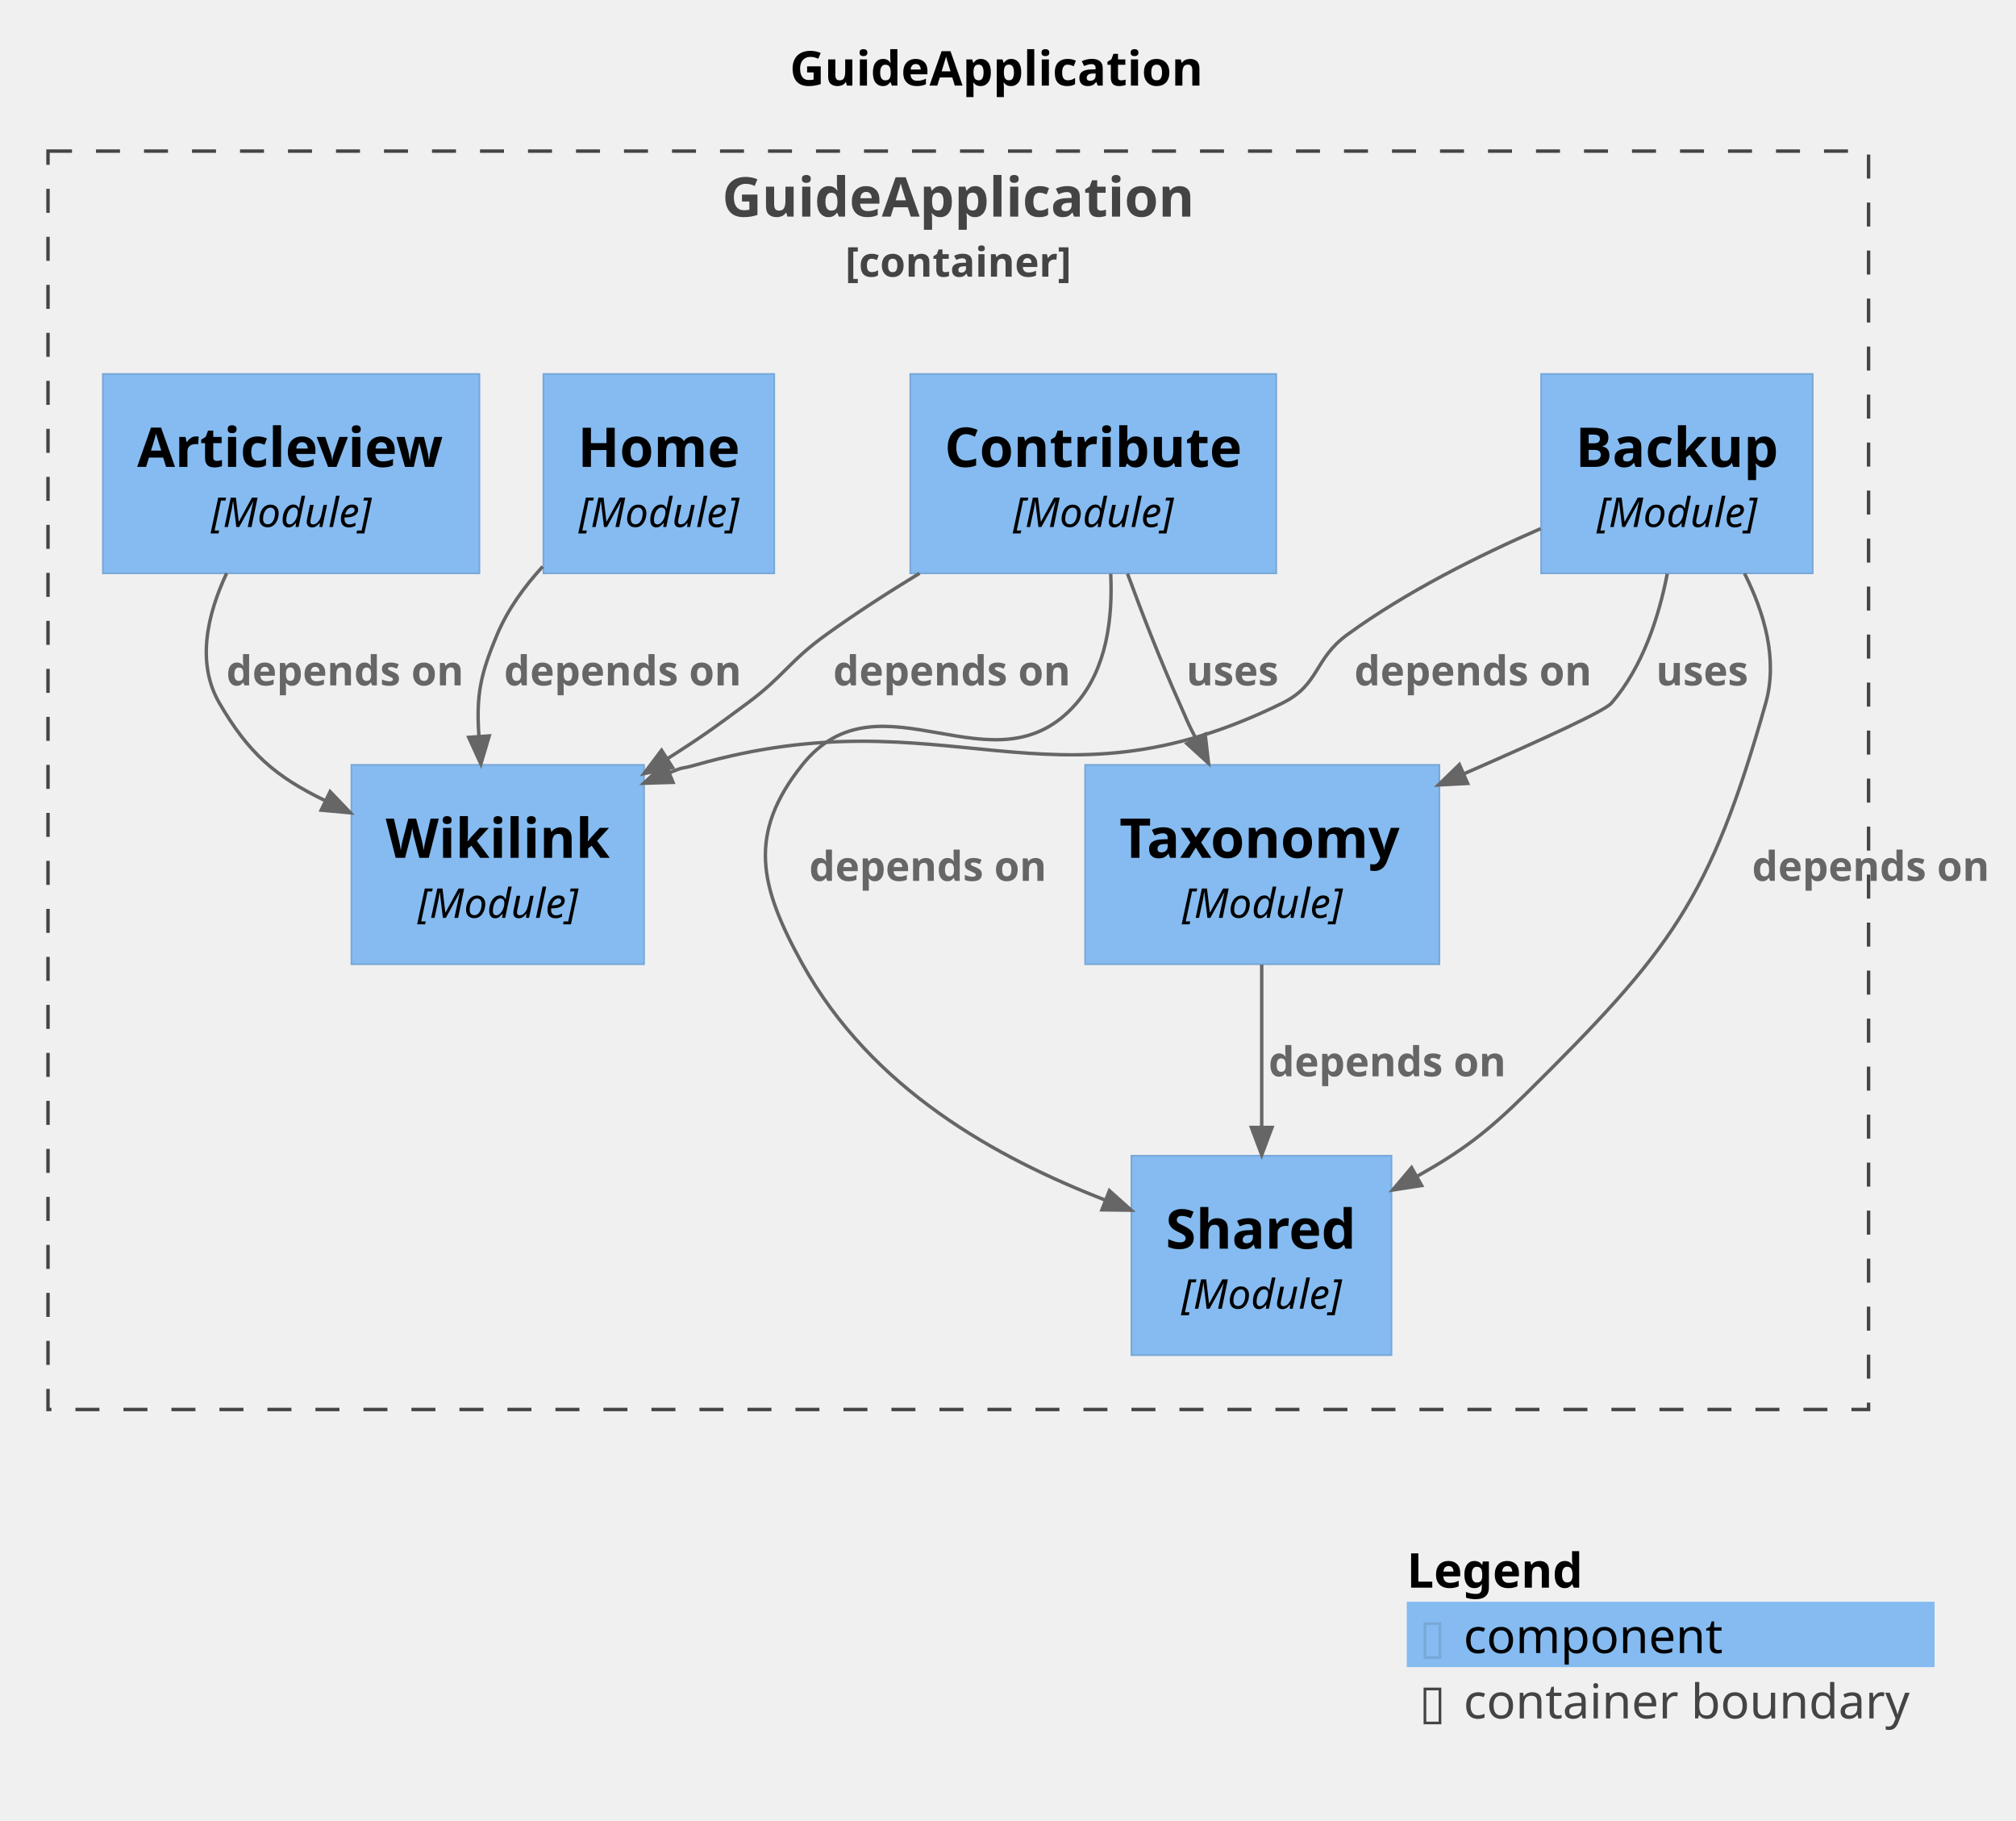
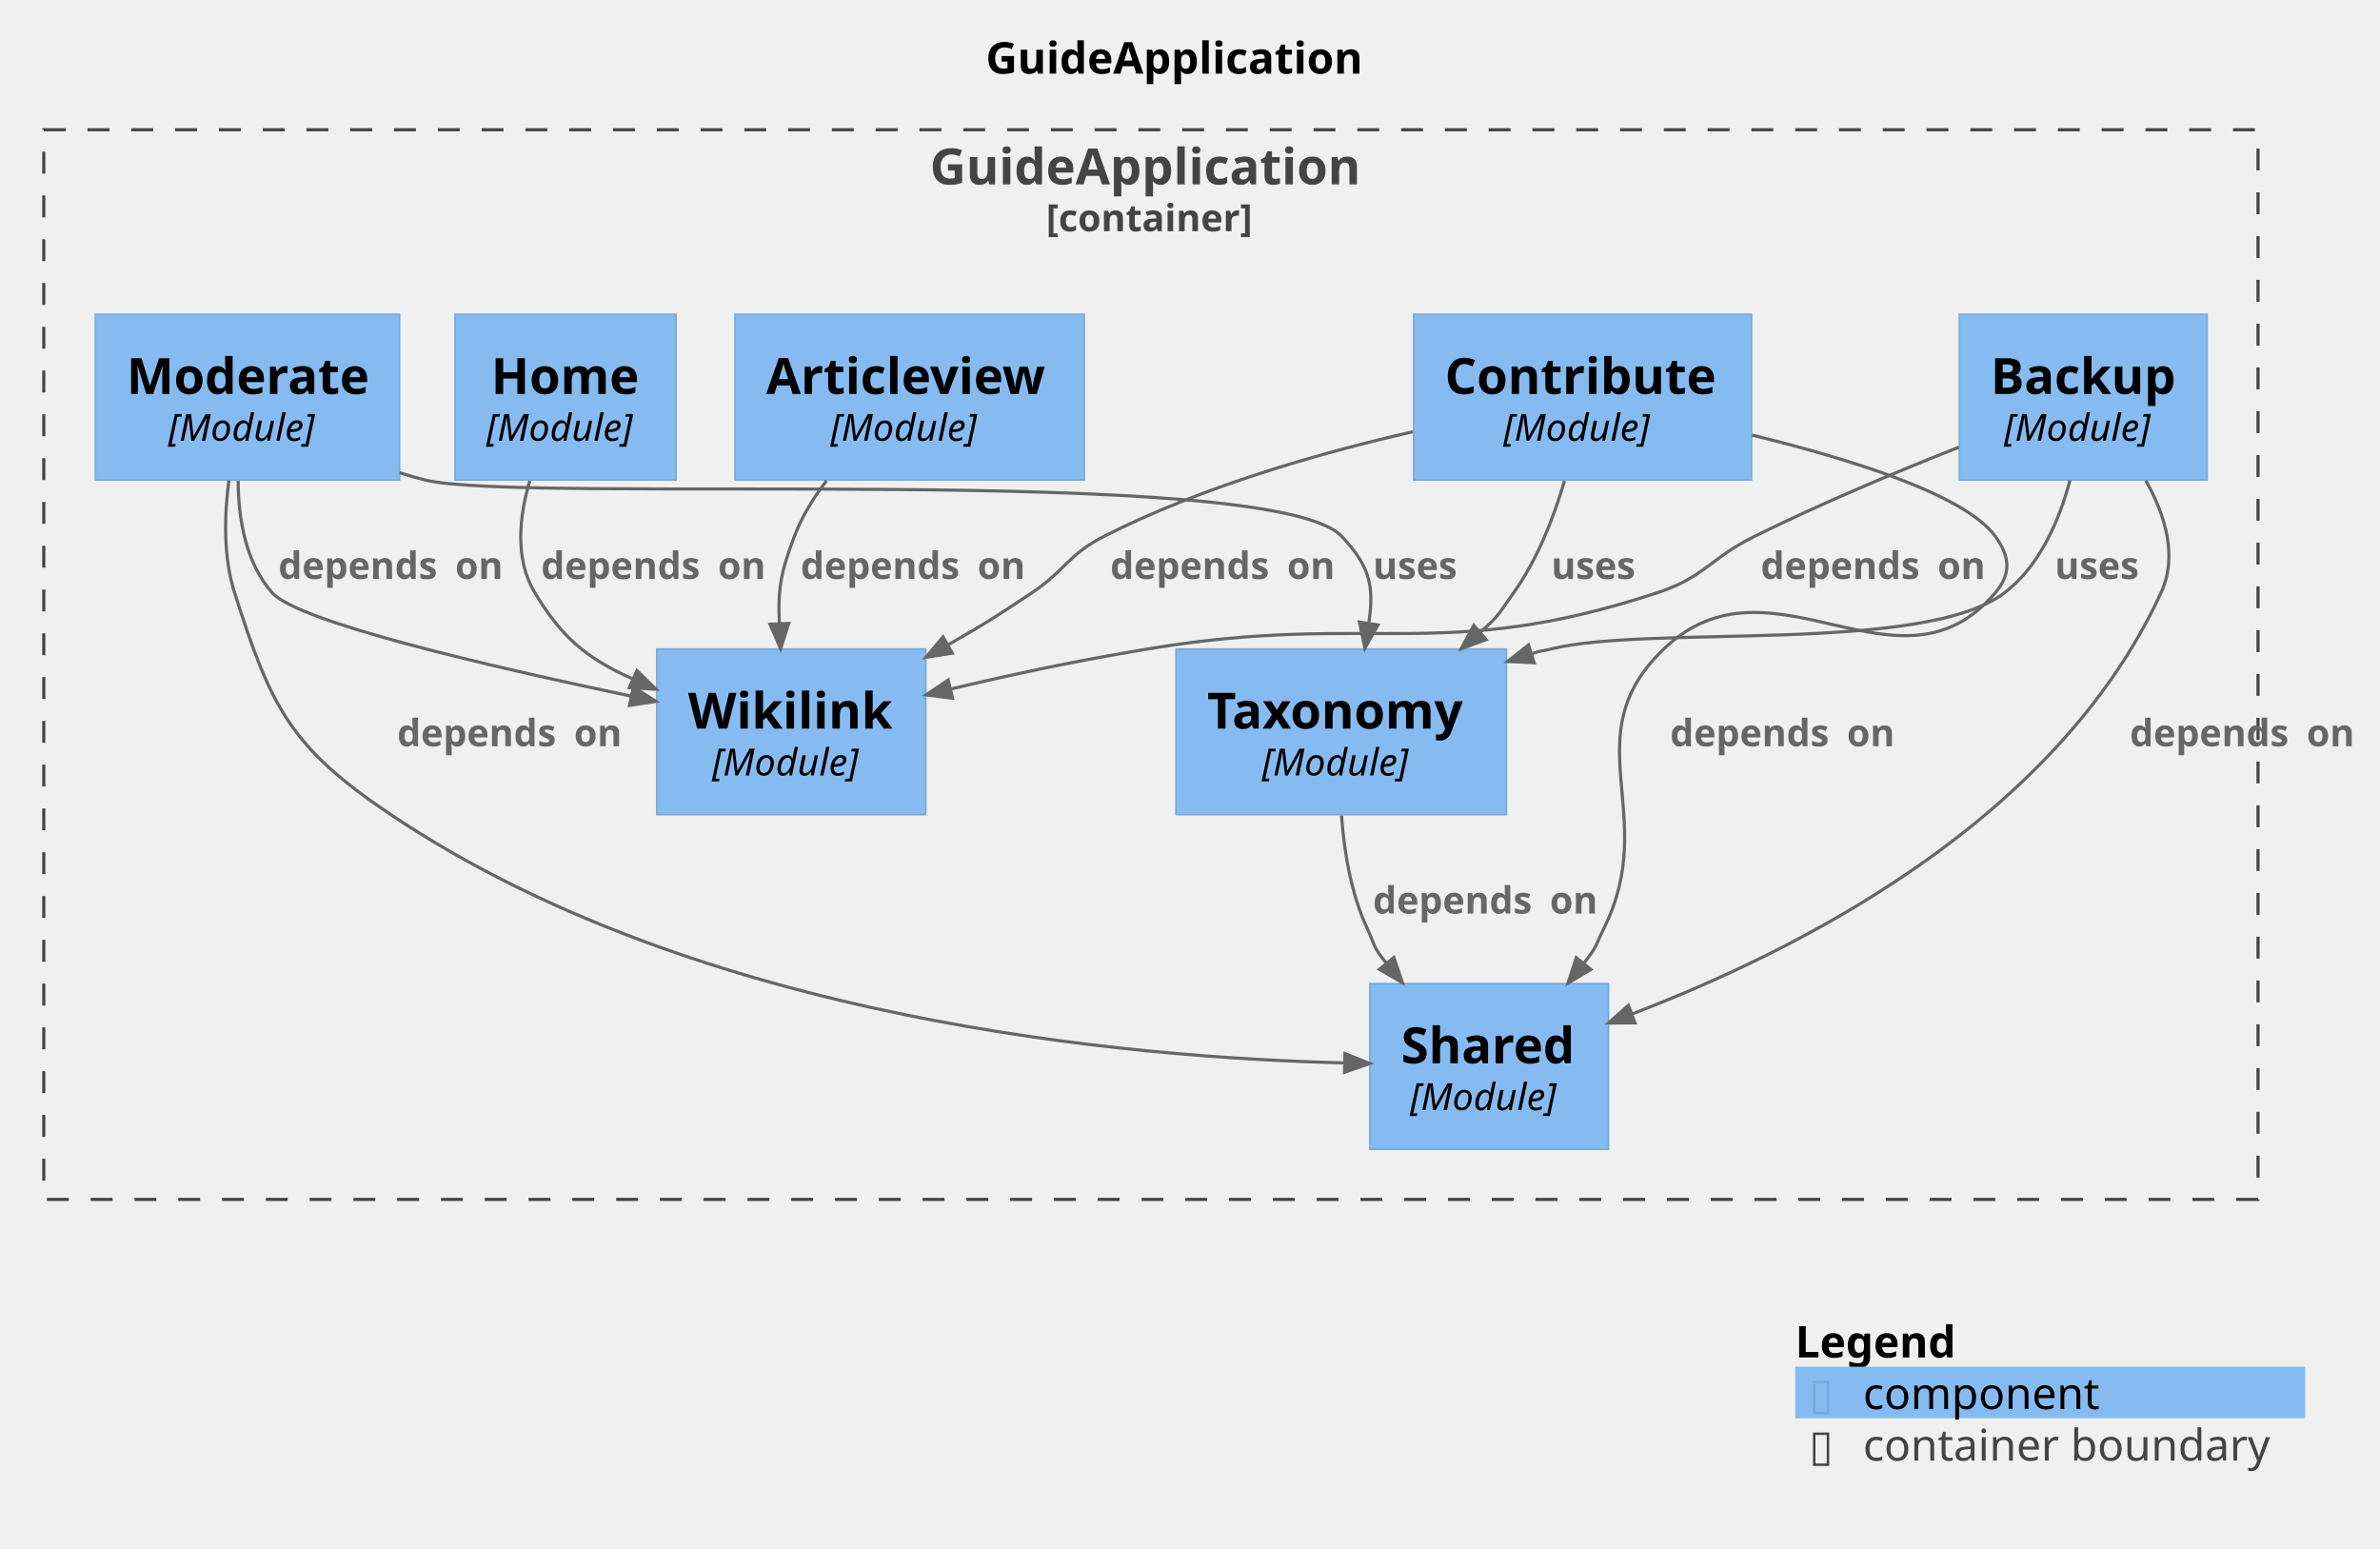
- <svg xmlns="http://www.w3.org/2000/svg" version="1.1" data-diagram-type="DESCRIPTION" style="width:588px;height:531px;background:#FFFFFF;" width="588px" height="531px" viewBox="0 0 588 531" zoomAndPan="magnify" preserveAspectRatio="none" contentStyleType="text/css">
+ <svg xmlns="http://www.w3.org/2000/svg" version="1.1" data-diagram-type="DESCRIPTION" style="width:761px;height:495px;background:#FFFFFF;" width="761px" height="495px" viewBox="0 0 761 495" zoomAndPan="magnify" preserveAspectRatio="none" contentStyleType="text/css">
  <defs />
  <g font-family="sans-serif" lengthAdjust="spacing">
    <g class="title" data-source-line="2">
-       <text x="230.363" y="24.966" fill="#000" font-size="14" textLength="120.526" font-weight="700">GuideApplication</text>
+       <text x="315.203" y="23.535" fill="#000" font-size="14" textLength="123.676" font-weight="700">GuideApplication</text>
    </g>
    <g class="cluster" data-qualified-name="GuideApplication.GuideApplication_boundary" id="ent0001" data-source-line="1666">
-       <rect x="14" y="44.068" width="531" height="367" fill="none" style="stroke:#444;stroke-width:1;stroke-dasharray:7,7;" />
-       <text x="210.628" y="63.172" fill="#444" font-size="16" textLength="137.744" font-weight="700">GuideApplication</text>
-       <text x="246.518" y="80.688" fill="#444" font-size="12" textLength="65.964" font-weight="700">[container]</text>
+       <rect x="14" y="41.488" width="708" height="342" fill="none" style="stroke:#444;stroke-width:1;stroke-dasharray:7,7;" />
+       <text x="297.328" y="58.957" fill="#444" font-size="16" textLength="141.344" font-weight="700">GuideApplication</text>
+       <text x="334.493" y="73.934" fill="#444" font-size="12" textLength="67.014" font-weight="700">[container]</text>
    </g>
-     <g class="entity" data-qualified-name="GuideApplication.GuideApplication_boundary.GuideApplication.GuideApplication.Home" id="ent0002" data-source-line="78">
-       <rect x="158.5" y="109.068" width="67.312" height="58.136" fill="#85BBF0" style="stroke:#78A8D8;stroke-width:0.5;" />
-       <text x="168.5" y="136.172" fill="#000" font-size="16" textLength="47.312" font-weight="700">Home</text>
-       <text x="168.762" y="153.688" fill="#000" font-size="12" textLength="46.788" font-style="italic">[Module]</text>
+     <g class="entity" data-qualified-name="GuideApplication.GuideApplication_boundary.GuideApplication.GuideApplication.Taxonomy" id="ent0002" data-source-line="78">
+       <rect x="376" y="207.488" width="105.688" height="52.977" fill="#85BBF0" style="stroke:#78A8D8;stroke-width:0.5;" />
+       <text x="386" y="232.957" fill="#000" font-size="16" textLength="85.688" font-weight="700">Taxonomy</text>
+       <text x="403.511" y="247.934" fill="#000" font-size="12" textLength="50.666" font-style="italic">[Module]</text>
    </g>
-     <g class="entity" data-qualified-name="GuideApplication.GuideApplication_boundary.GuideApplication.GuideApplication.Taxonomy" id="ent0003" data-source-line="78">
-       <rect x="316.5" y="223.068" width="103.312" height="58.136" fill="#85BBF0" style="stroke:#78A8D8;stroke-width:0.5;" />
-       <text x="326.5" y="250.172" fill="#000" font-size="16" textLength="83.312" font-weight="700">Taxonomy</text>
-       <text x="344.762" y="267.688" fill="#000" font-size="12" textLength="46.788" font-style="italic">[Module]</text>
+     <g class="entity" data-qualified-name="GuideApplication.GuideApplication_boundary.GuideApplication.GuideApplication.Backup" id="ent0003" data-source-line="78">
+       <rect x="626.5" y="100.488" width="79.234" height="52.977" fill="#85BBF0" style="stroke:#78A8D8;stroke-width:0.5;" />
+       <text x="636.5" y="125.957" fill="#000" font-size="16" textLength="59.234" font-weight="700">Backup</text>
+       <text x="640.784" y="140.934" fill="#000" font-size="12" textLength="50.666" font-style="italic">[Module]</text>
    </g>
-     <g class="entity" data-qualified-name="GuideApplication.GuideApplication_boundary.GuideApplication.GuideApplication.Backup" id="ent0004" data-source-line="78">
-       <rect x="449.5" y="109.068" width="79.2" height="58.136" fill="#85BBF0" style="stroke:#78A8D8;stroke-width:0.5;" />
-       <text x="459.5" y="136.172" fill="#000" font-size="16" textLength="59.2" font-weight="700">Backup</text>
-       <text x="465.706" y="153.688" fill="#000" font-size="12" textLength="46.788" font-style="italic">[Module]</text>
+     <g class="entity" data-qualified-name="GuideApplication.GuideApplication_boundary.GuideApplication.GuideApplication.Contribute" id="ent0004" data-source-line="78">
+       <rect x="452" y="100.488" width="108.055" height="52.977" fill="#85BBF0" style="stroke:#78A8D8;stroke-width:0.5;" />
+       <text x="462" y="125.957" fill="#000" font-size="16" textLength="88.055" font-weight="700">Contribute</text>
+       <text x="480.694" y="140.934" fill="#000" font-size="12" textLength="50.666" font-style="italic">[Module]</text>
    </g>
-     <g class="entity" data-qualified-name="GuideApplication.GuideApplication_boundary.GuideApplication.GuideApplication.Contribute" id="ent0005" data-source-line="78">
-       <rect x="265.5" y="109.068" width="106.736" height="58.136" fill="#85BBF0" style="stroke:#78A8D8;stroke-width:0.5;" />
-       <text x="275.5" y="136.172" fill="#000" font-size="16" textLength="86.736" font-weight="700">Contribute</text>
-       <text x="295.474" y="153.688" fill="#000" font-size="12" textLength="46.788" font-style="italic">[Module]</text>
+     <g class="entity" data-qualified-name="GuideApplication.GuideApplication_boundary.GuideApplication.GuideApplication.Moderate" id="ent0005" data-source-line="78">
+       <rect x="30.5" y="100.488" width="97.258" height="52.977" fill="#85BBF0" style="stroke:#78A8D8;stroke-width:0.5;" />
+       <text x="40.5" y="125.957" fill="#000" font-size="16" textLength="77.258" font-weight="700">Moderate</text>
+       <text x="53.796" y="140.934" fill="#000" font-size="12" textLength="50.666" font-style="italic">[Module]</text>
    </g>
    <g class="entity" data-qualified-name="GuideApplication.GuideApplication_boundary.GuideApplication.GuideApplication.Shared" id="ent0006" data-source-line="78">
-       <rect x="330" y="337.068" width="75.84" height="58.136" fill="#85BBF0" style="stroke:#78A8D8;stroke-width:0.5;" />
-       <text x="340" y="364.172" fill="#000" font-size="16" textLength="55.84" font-weight="700">Shared</text>
-       <text x="344.526" y="381.688" fill="#000" font-size="12" textLength="46.788" font-style="italic">[Module]</text>
+       <rect x="438" y="314.488" width="76.305" height="52.977" fill="#85BBF0" style="stroke:#78A8D8;stroke-width:0.5;" />
+       <text x="448" y="339.957" fill="#000" font-size="16" textLength="56.305" font-weight="700">Shared</text>
+       <text x="450.819" y="354.934" fill="#000" font-size="12" textLength="50.666" font-style="italic">[Module]</text>
    </g>
    <g class="entity" data-qualified-name="GuideApplication.GuideApplication_boundary.GuideApplication.GuideApplication.Wikilink" id="ent0007" data-source-line="78">
-       <rect x="102.5" y="223.068" width="85.344" height="58.136" fill="#85BBF0" style="stroke:#78A8D8;stroke-width:0.5;" />
-       <text x="112.5" y="250.172" fill="#000" font-size="16" textLength="65.344" font-weight="700">Wikilink</text>
-       <text x="121.778" y="267.688" fill="#000" font-size="12" textLength="46.788" font-style="italic">[Module]</text>
+       <rect x="210" y="207.488" width="86.031" height="52.977" fill="#85BBF0" style="stroke:#78A8D8;stroke-width:0.5;" />
+       <text x="220" y="232.957" fill="#000" font-size="16" textLength="66.031" font-weight="700">Wikilink</text>
+       <text x="227.683" y="247.934" fill="#000" font-size="12" textLength="50.666" font-style="italic">[Module]</text>
    </g>
    <g class="entity" data-qualified-name="GuideApplication.GuideApplication_boundary.GuideApplication.GuideApplication.Articleview" id="ent0008" data-source-line="78">
-       <rect x="30" y="109.068" width="109.824" height="58.136" fill="#85BBF0" style="stroke:#78A8D8;stroke-width:0.5;" />
-       <text x="40" y="136.172" fill="#000" font-size="16" textLength="89.824" font-weight="700">Articleview</text>
-       <text x="61.518" y="153.688" fill="#000" font-size="12" textLength="46.788" font-style="italic">[Module]</text>
+       <rect x="235" y="100.488" width="111.711" height="52.977" fill="#85BBF0" style="stroke:#78A8D8;stroke-width:0.5;" />
+       <text x="245" y="125.957" fill="#000" font-size="16" textLength="91.711" font-weight="700">Articleview</text>
+       <text x="265.522" y="140.934" fill="#000" font-size="12" textLength="50.666" font-style="italic">[Module]</text>
    </g>
-     <g class="link" data-entity-1="ent0002" data-entity-2="ent0007" id="lnk9" data-link-type="dependency">
-       <polygon points="140.255,222.816,142.692,214.627,136.706,215.044,140.255,222.816" fill="#666" style="stroke:#666;stroke-width:1;stroke-linejoin:miter;stroke-miterlimit:10;" />
-       <path d="M158.291,165.219 C152.876,171.117 148.054,177.806 145,185.068 C140.07,196.792 138.859,202.777 139.699,214.836" style="stroke:#666;stroke-width:1;" fill="none" />
-       <text x="147" y="199.896" fill="#666" font-size="12" textLength="50.82" font-weight="700">depends</text>
-       <text x="197.82" y="199.896" fill="#666" font-size="12" font-weight="700"> </text>
-       <text x="200.94" y="199.896" fill="#666" font-size="12" textLength="15.312" font-weight="700">on</text>
+     <g class="entity" data-qualified-name="GuideApplication.GuideApplication_boundary.GuideApplication.GuideApplication.Home" id="ent0009" data-source-line="78">
+       <rect x="145.5" y="100.488" width="70.666" height="52.977" fill="#85BBF0" style="stroke:#78A8D8;stroke-width:0.5;" />
+       <text x="157.036" y="125.957" fill="#000" font-size="16" textLength="47.594" font-weight="700">Home</text>
+       <text x="155.5" y="140.934" fill="#000" font-size="12" textLength="50.666" font-style="italic">[Module]</text>
    </g>
-     <g class="link" data-entity-1="ent0005" data-entity-2="ent0006" id="lnk10" data-link-type="dependency">
-       <polygon points="329.943,352.945,323.574,347.249,321.4,352.841,329.943,352.945" fill="#666" style="stroke:#666;stroke-width:1;stroke-linejoin:miter;stroke-miterlimit:10;" />
-       <path d="M323.952,167.313 C324.589,180.234 322.79,194.894 314,205.068 C290.174,232.645 256.767,194.61 234,223.068 C217.897,243.197 221.519,258.513 234,281.068 C254.274,317.704 290.489,337.601 322.487,350.045" style="stroke:#666;stroke-width:1;" fill="none" />
-       <text x="236" y="256.896" fill="#666" font-size="12" textLength="50.82" font-weight="700">depends</text>
-       <text x="286.82" y="256.896" fill="#666" font-size="12" font-weight="700"> </text>
-       <text x="289.94" y="256.896" fill="#666" font-size="12" textLength="15.312" font-weight="700">on</text>
+     <g class="link" data-entity-1="ent0009" data-entity-2="ent0007" id="lnk10" data-link-type="dependency">
+       <polygon points="209.74,220.382,203.654,214.386,201.212,219.867,209.74,220.382" fill="#666" style="stroke:#666;stroke-width:1;stroke-linejoin:miter;stroke-miterlimit:10;" />
+       <path d="M169.405,153.705 C165.955,165.335 164.588,178.828 171,189.488 C179.639,203.85 187.484,210.467 202.433,217.126" style="stroke:#666;stroke-width:1;" fill="none" />
+       <text x="173" y="185.09" fill="#666" font-size="12" textLength="52.582" font-weight="700">depends</text>
+       <text x="225.582" y="185.09" fill="#666" font-size="12" font-weight="700"> </text>
+       <text x="229.537" y="185.09" fill="#666" font-size="12" textLength="15.545" font-weight="700">on</text>
    </g>
-     <g class="link" data-entity-1="ent0005" data-entity-2="ent0007" id="lnk11" data-link-type="dependency">
-       <polygon points="187.812,225.628,196.173,223.869,192.955,218.805,187.812,225.628" fill="#666" style="stroke:#666;stroke-width:1;stroke-linejoin:miter;stroke-miterlimit:10;" />
-       <path d="M268.206,167.197 C258.962,172.826 249.546,178.911 241,185.068 C230.009,192.986 228.874,196.989 218,205.068 C208.501,212.126 204.664,214.917 194.564,221.337" style="stroke:#666;stroke-width:1;" fill="none" />
-       <text x="243" y="199.896" fill="#666" font-size="12" textLength="50.82" font-weight="700">depends</text>
-       <text x="293.82" y="199.896" fill="#666" font-size="12" font-weight="700"> </text>
-       <text x="296.94" y="199.896" fill="#666" font-size="12" textLength="15.312" font-weight="700">on</text>
+     <g class="link" data-entity-1="ent0004" data-entity-2="ent0006" id="lnk11" data-link-type="dependency">
+       <polygon points="501.358,314.327,508.693,309.945,504.003,306.203,501.358,314.327" fill="#666" style="stroke:#666;stroke-width:1;stroke-linejoin:miter;stroke-miterlimit:10;" />
+       <path d="M560.194,139.111 C592.268,146.917 628.454,158.292 638,171.488 C642.689,177.97 643.162,183.376 638,189.488 C607.168,225.997 566.494,174.418 532,207.488 C502.804,235.48 530.868,260.202 513,296.488 C509.934,302.714 510.768,302.535 506.348,308.074" style="stroke:#666;stroke-width:1;" fill="none" />
+       <text x="534" y="238.59" fill="#666" font-size="12" textLength="52.582" font-weight="700">depends</text>
+       <text x="586.582" y="238.59" fill="#666" font-size="12" font-weight="700"> </text>
+       <text x="590.537" y="238.59" fill="#666" font-size="12" textLength="15.545" font-weight="700">on</text>
    </g>
-     <g class="link" data-entity-1="ent0005" data-entity-2="ent0003" id="lnk12" data-link-type="dependency">
-       <polygon points="352.487,222.617,351.511,214.129,346.17,216.864,352.487,222.617" fill="#666" style="stroke:#666;stroke-width:1;stroke-linejoin:miter;stroke-miterlimit:10;" />
-       <path d="M328.858,167.307 C333.193,179.107 338.536,192.881 344,205.068 C346.58,210.821 345.896,209.747 348.841,215.496" style="stroke:#666;stroke-width:1;" fill="none" />
-       <text x="346" y="199.896" fill="#666" font-size="12" textLength="26.904" font-weight="700">uses</text>
+     <g class="link" data-entity-1="ent0004" data-entity-2="ent0007" id="lnk12" data-link-type="dependency">
+       <polygon points="296.048,210.17,304.488,208.841,301.533,203.619,296.048,210.17" fill="#666" style="stroke:#666;stroke-width:1;stroke-linejoin:miter;stroke-miterlimit:10;" />
+       <path d="M451.7,138.044 C421.563,144.929 384.014,155.714 353,171.488 C341.43,177.373 340.792,182.276 330,189.488 C319.277,196.655 314.263,199.861 303.01,206.23" style="stroke:#666;stroke-width:1;" fill="none" />
+       <text x="355" y="185.09" fill="#666" font-size="12" textLength="52.582" font-weight="700">depends</text>
+       <text x="407.582" y="185.09" fill="#666" font-size="12" font-weight="700"> </text>
+       <text x="411.537" y="185.09" fill="#666" font-size="12" textLength="15.545" font-weight="700">on</text>
    </g>
-     <g class="link" data-entity-1="ent0008" data-entity-2="ent0007" id="lnk13" data-link-type="dependency">
-       <polygon points="102.192,237.048,96.289,230.87,93.683,236.274,102.192,237.048" fill="#666" style="stroke:#666;stroke-width:1;stroke-linejoin:miter;stroke-miterlimit:10;" />
-       <path d="M66.11,167.175 C60.398,179.341 57.225,193.429 64,205.068 C72.461,219.603 80.21,226.445 94.986,233.572" style="stroke:#666;stroke-width:1;" fill="none" />
-       <text x="66" y="199.896" fill="#666" font-size="12" textLength="50.82" font-weight="700">depends</text>
-       <text x="116.82" y="199.896" fill="#666" font-size="12" font-weight="700"> </text>
-       <text x="119.94" y="199.896" fill="#666" font-size="12" textLength="15.312" font-weight="700">on</text>
+     <g class="link" data-entity-1="ent0004" data-entity-2="ent0002" id="lnk13" data-link-type="dependency">
+       <polygon points="467.175,207.458,475.184,204.483,471.253,199.95,467.175,207.458" fill="#666" style="stroke:#666;stroke-width:1;stroke-linejoin:miter;stroke-miterlimit:10;" />
+       <path d="M500.251,153.765 C496.816,165.408 491.604,178.894 484,189.488 C479.315,196.016 479.433,196.827 473.219,202.217" style="stroke:#666;stroke-width:1;" fill="none" />
+       <text x="496" y="185.09" fill="#666" font-size="12" textLength="28.482" font-weight="700">uses</text>
    </g>
-     <g class="link" data-entity-1="ent0003" data-entity-2="ent0006" id="lnk14" data-link-type="dependency">
-       <polygon points="368,336.815,371,328.815,365,328.815,368,336.815" fill="#666" style="stroke:#666;stroke-width:1;stroke-linejoin:miter;stroke-miterlimit:10;" />
-       <path d="M368,281.33 C368,298.309 368,311.838 368,328.815" style="stroke:#666;stroke-width:1;" fill="none" />
-       <text x="370" y="313.896" fill="#666" font-size="12" textLength="50.82" font-weight="700">depends</text>
-       <text x="420.82" y="313.896" fill="#666" font-size="12" font-weight="700"> </text>
-       <text x="423.94" y="313.896" fill="#666" font-size="12" textLength="15.312" font-weight="700">on</text>
+     <g class="link" data-entity-1="ent0005" data-entity-2="ent0006" id="lnk14" data-link-type="dependency">
+       <polygon points="437.979,340.037,430.055,336.842,429.909,342.841,437.979,340.037" fill="#666" style="stroke:#666;stroke-width:1;stroke-linejoin:miter;stroke-miterlimit:10;" />
+       <path d="M73.192,153.63 C71.694,164.865 71.381,178.064 75,189.488 C86.655,226.281 92.93,239.016 125,260.488 C223.775,326.622 361.595,338.171 429.982,339.842" style="stroke:#666;stroke-width:1;" fill="none" />
+       <text x="127" y="238.59" fill="#666" font-size="12" textLength="52.582" font-weight="700">depends</text>
+       <text x="179.582" y="238.59" fill="#666" font-size="12" font-weight="700"> </text>
+       <text x="183.537" y="238.59" fill="#666" font-size="12" textLength="15.545" font-weight="700">on</text>
    </g>
-     <g class="link" data-entity-1="ent0004" data-entity-2="ent0007" id="lnk15" data-link-type="dependency">
-       <polygon points="187.746,228.43,196.286,228.171,194.01,222.619,187.746,228.43" fill="#666" style="stroke:#666;stroke-width:1;stroke-linejoin:miter;stroke-miterlimit:10;" />
-       <path d="M449.354,154.181 C431.305,162.012 410.187,172.565 393,185.068 C383.085,192.281 384.997,199.647 374,205.068 C305.455,238.854 276.5,202.146 203,223.068 C197.946,224.507 200.194,223.326 195.148,225.395" style="stroke:#666;stroke-width:1;" fill="none" />
-       <text x="395" y="199.896" fill="#666" font-size="12" textLength="50.82" font-weight="700">depends</text>
-       <text x="445.82" y="199.896" fill="#666" font-size="12" font-weight="700"> </text>
-       <text x="448.94" y="199.896" fill="#666" font-size="12" textLength="15.312" font-weight="700">on</text>
+     <g class="link" data-entity-1="ent0005" data-entity-2="ent0007" id="lnk15" data-link-type="dependency">
+       <polygon points="209.74,224.256,202.53,219.672,201.294,225.544,209.74,224.256" fill="#666" style="stroke:#666;stroke-width:1;stroke-linejoin:miter;stroke-miterlimit:10;" />
+       <path d="M76.146,153.714 C76.209,165.907 78.533,179.872 87,189.488 C95.22,198.824 155.529,212.843 201.912,222.608" style="stroke:#666;stroke-width:1;" fill="none" />
+       <text x="89" y="185.09" fill="#666" font-size="12" textLength="52.582" font-weight="700">depends</text>
+       <text x="141.582" y="185.09" fill="#666" font-size="12" font-weight="700"> </text>
+       <text x="145.537" y="185.09" fill="#666" font-size="12" textLength="15.545" font-weight="700">on</text>
    </g>
-     <g class="link" data-entity-1="ent0004" data-entity-2="ent0006" id="lnk16" data-link-type="dependency">
-       <polygon points="406.196,347.055,414.641,345.758,411.706,340.525,406.196,347.055" fill="#666" style="stroke:#666;stroke-width:1;stroke-linejoin:miter;stroke-miterlimit:10;" />
-       <path d="M508.811,167.229 C514.628,178.776 518.583,192.387 515,205.068 C498.836,262.284 487.297,277.283 445,319.068 C433.811,330.121 426.444,335.7 413.174,343.141" style="stroke:#666;stroke-width:1;" fill="none" />
-       <text x="511" y="256.896" fill="#666" font-size="12" textLength="50.82" font-weight="700">depends</text>
-       <text x="561.82" y="256.896" fill="#666" font-size="12" font-weight="700"> </text>
-       <text x="564.94" y="256.896" fill="#666" font-size="12" textLength="15.312" font-weight="700">on</text>
+     <g class="link" data-entity-1="ent0005" data-entity-2="ent0002" id="lnk16" data-link-type="dependency">
+       <polygon points="436.432,207.262,440.611,199.809,434.68,198.899,436.432,207.262" fill="#666" style="stroke:#666;stroke-width:1;stroke-linejoin:miter;stroke-miterlimit:10;" />
+       <path d="M127.727,151.123 C130.494,152.016 133.263,152.816 136,153.488 C167.674,161.273 406.655,147.728 429,171.488 C437.778,180.822 439.54,187.011 437.645,199.354" style="stroke:#666;stroke-width:1;" fill="none" />
+       <text x="439" y="185.09" fill="#666" font-size="12" textLength="28.482" font-weight="700">uses</text>
    </g>
-     <g class="link" data-entity-1="ent0004" data-entity-2="ent0003" id="lnk17" data-link-type="dependency">
-       <polygon points="419.525,228.934,428.056,228.476,425.652,222.979,419.525,228.934" fill="#666" style="stroke:#666;stroke-width:1;stroke-linejoin:miter;stroke-miterlimit:10;" />
-       <path d="M486.292,167.314 C483.805,180.081 479.055,194.612 470,205.068 C468.021,207.353 451.172,215.089 426.854,225.727" style="stroke:#666;stroke-width:1;" fill="none" />
-       <text x="483" y="199.896" fill="#666" font-size="12" textLength="26.904" font-weight="700">uses</text>
+     <g class="link" data-entity-1="ent0008" data-entity-2="ent0007" id="lnk17" data-link-type="dependency">
+       <polygon points="249.603,207.427,252.209,199.29,246.216,199.583,249.603,207.427" fill="#666" style="stroke:#666;stroke-width:1;stroke-linejoin:miter;stroke-miterlimit:10;" />
+       <path d="M264.293,153.705 C260.104,159.154 256.378,165.18 254,171.488 C249.743,182.779 248.66,188.094 249.213,199.436" style="stroke:#666;stroke-width:1;" fill="none" />
+       <text x="256" y="185.09" fill="#666" font-size="12" textLength="52.582" font-weight="700">depends</text>
+       <text x="308.582" y="185.09" fill="#666" font-size="12" font-weight="700"> </text>
+       <text x="312.537" y="185.09" fill="#666" font-size="12" textLength="15.545" font-weight="700">on</text>
+     </g>
+     <g class="link" data-entity-1="ent0003" data-entity-2="ent0007" id="lnk18" data-link-type="dependency">
+       <polygon points="296.087,222.174,304.563,223.25,303.181,217.412,296.087,222.174" fill="#666" style="stroke:#666;stroke-width:1;stroke-linejoin:miter;stroke-miterlimit:10;" />
+       <path d="M626.304,142.984 C606.417,150.86 582.134,161.033 561,171.488 C546.72,178.553 545.133,184.506 530,189.488 C460.77,212.279 438.895,195.515 367,207.488 C343.394,211.42 325.113,215.301 303.872,220.331" style="stroke:#666;stroke-width:1;" fill="none" />
+       <text x="563" y="185.09" fill="#666" font-size="12" textLength="52.582" font-weight="700">depends</text>
+       <text x="615.582" y="185.09" fill="#666" font-size="12" font-weight="700"> </text>
+       <text x="619.537" y="185.09" fill="#666" font-size="12" textLength="15.545" font-weight="700">on</text>
+     </g>
+     <g class="link" data-entity-1="ent0003" data-entity-2="ent0006" id="lnk19" data-link-type="dependency">
+       <polygon points="514.267,327.103,522.811,327.043,520.665,321.44,514.267,327.103" fill="#666" style="stroke:#666;stroke-width:1;stroke-linejoin:miter;stroke-miterlimit:10;" />
+       <path d="M686.126,153.644 C692.362,164.762 696.352,177.868 691,189.488 C657.075,263.153 573.853,304.277 521.738,324.242" style="stroke:#666;stroke-width:1;" fill="none" />
+       <text x="681" y="238.59" fill="#666" font-size="12" textLength="52.582" font-weight="700">depends</text>
+       <text x="733.582" y="238.59" fill="#666" font-size="12" font-weight="700"> </text>
+       <text x="737.537" y="238.59" fill="#666" font-size="12" textLength="15.545" font-weight="700">on</text>
+     </g>
+     <g class="link" data-entity-1="ent0003" data-entity-2="ent0002" id="lnk20" data-link-type="dependency">
+       <polygon points="482.024,211.489,490.558,211.912,488.732,206.196,482.024,211.489" fill="#666" style="stroke:#666;stroke-width:1;stroke-linejoin:miter;stroke-miterlimit:10;" />
+       <path d="M661.878,153.555 C658.461,166.328 652.25,180.863 641,189.488 C615.232,209.244 527.511,199.657 496,207.488 C491.41,208.629 494.327,207.559 489.645,209.054" style="stroke:#666;stroke-width:1;" fill="none" />
+       <text x="657" y="185.09" fill="#666" font-size="12" textLength="28.482" font-weight="700">uses</text>
+     </g>
+     <g class="link" data-entity-1="ent0002" data-entity-2="ent0006" id="lnk21" data-link-type="dependency">
+       <polygon points="448.446,314.208,445.687,306.122,441.051,309.93,448.446,314.208" fill="#666" style="stroke:#666;stroke-width:1;stroke-linejoin:miter;stroke-miterlimit:10;" />
+       <path d="M428.951,260.767 C429.773,272.151 431.927,285.43 437,296.488 C439.876,302.757 438.898,302.583 443.369,308.026" style="stroke:#666;stroke-width:1;" fill="none" />
+       <text x="439" y="292.09" fill="#666" font-size="12" textLength="52.582" font-weight="700">depends</text>
+       <text x="491.582" y="292.09" fill="#666" font-size="12" font-weight="700"> </text>
+       <text x="495.537" y="292.09" fill="#666" font-size="12" textLength="15.545" font-weight="700">on</text>
    </g>
    <g class="legend" data-source-line="1576">
-       <rect x="410.309" y="448.068" width="153.943" height="19.068" fill="none" style="stroke:none;" />
-       <text x="410.309" y="463.034" fill="#000" font-size="14" textLength="51.38" font-weight="700">Legend</text>
-       <text x="465.329" y="463.034" fill="#FFF" font-size="14"> </text>
-       <rect x="410.309" y="467.136" width="153.943" height="19.068" fill="#85BBF0" style="stroke:none;" />
-       <text x="413.949" y="482.102" fill="#78A8D8" font-size="14">▯</text>
-       <text x="419.591" y="482.102" fill="#FFF" font-size="14"> </text>
-       <text x="426.871" y="482.102" fill="#000" font-size="14" textLength="75.614">component</text>
-       <text x="506.125" y="482.102" fill="#FFF" font-size="14"> </text>
-       <rect x="410.309" y="486.204" width="153.943" height="19.068" fill="none" style="stroke:none;" />
-       <text x="413.949" y="501.17" fill="#444" font-size="14">▯</text>
-       <text x="419.591" y="501.17" fill="#FFF" font-size="14"> </text>
-       <text x="426.871" y="501.17" fill="#444" font-size="14" textLength="130.102">container boundary</text>
-       <text x="560.613" y="501.17" fill="#FFF" font-size="14"> </text>
-       <line x1="410.309" y1="448.068" x2="564.252" y2="448.068" style="stroke:none;" />
-       <line x1="410.309" y1="467.136" x2="564.252" y2="467.136" style="stroke:none;" />
-       <line x1="410.309" y1="486.204" x2="564.252" y2="486.204" style="stroke:none;" />
-       <line x1="410.309" y1="505.272" x2="564.252" y2="505.272" style="stroke:none;" />
-       <line x1="410.309" y1="448.068" x2="410.309" y2="505.272" style="stroke:none;" />
-       <line x1="564.252" y1="448.068" x2="564.252" y2="505.272" style="stroke:none;" />
+       <rect x="574.011" y="420.488" width="163.071" height="16.488" fill="none" style="stroke:none;" />
+       <text x="574.011" y="434.023" fill="#000" font-size="14" textLength="52.254" font-weight="700">Legend</text>
+       <text x="630.879" y="434.023" fill="#FFF" font-size="14"> </text>
+       <rect x="574.011" y="436.977" width="163.071" height="16.488" fill="#85BBF0" style="stroke:none;" />
+       <text x="578.44" y="450.512" fill="#78A8D8" font-size="14">▯</text>
+       <text x="586.869" y="450.512" fill="#FFF" font-size="14"> </text>
+       <text x="595.729" y="450.512" fill="#000" font-size="14" textLength="76.665">component</text>
+       <text x="676.823" y="450.512" fill="#FFF" font-size="14"> </text>
+       <rect x="574.011" y="453.465" width="163.071" height="16.488" fill="none" style="stroke:none;" />
+       <text x="578.44" y="467" fill="#444" font-size="14">▯</text>
+       <text x="586.869" y="467" fill="#FFF" font-size="14"> </text>
+       <text x="595.729" y="467" fill="#444" font-size="14" textLength="132.494">container boundary</text>
+       <text x="732.652" y="467" fill="#FFF" font-size="14"> </text>
+       <line x1="574.011" y1="420.488" x2="737.082" y2="420.488" style="stroke:none;" />
+       <line x1="574.011" y1="436.977" x2="737.082" y2="436.977" style="stroke:none;" />
+       <line x1="574.011" y1="453.465" x2="737.082" y2="453.465" style="stroke:none;" />
+       <line x1="574.011" y1="469.953" x2="737.082" y2="469.953" style="stroke:none;" />
+       <line x1="574.011" y1="420.488" x2="574.011" y2="469.953" style="stroke:none;" />
+       <line x1="737.082" y1="420.488" x2="737.082" y2="469.953" style="stroke:none;" />
    </g>
  </g>
</svg>
